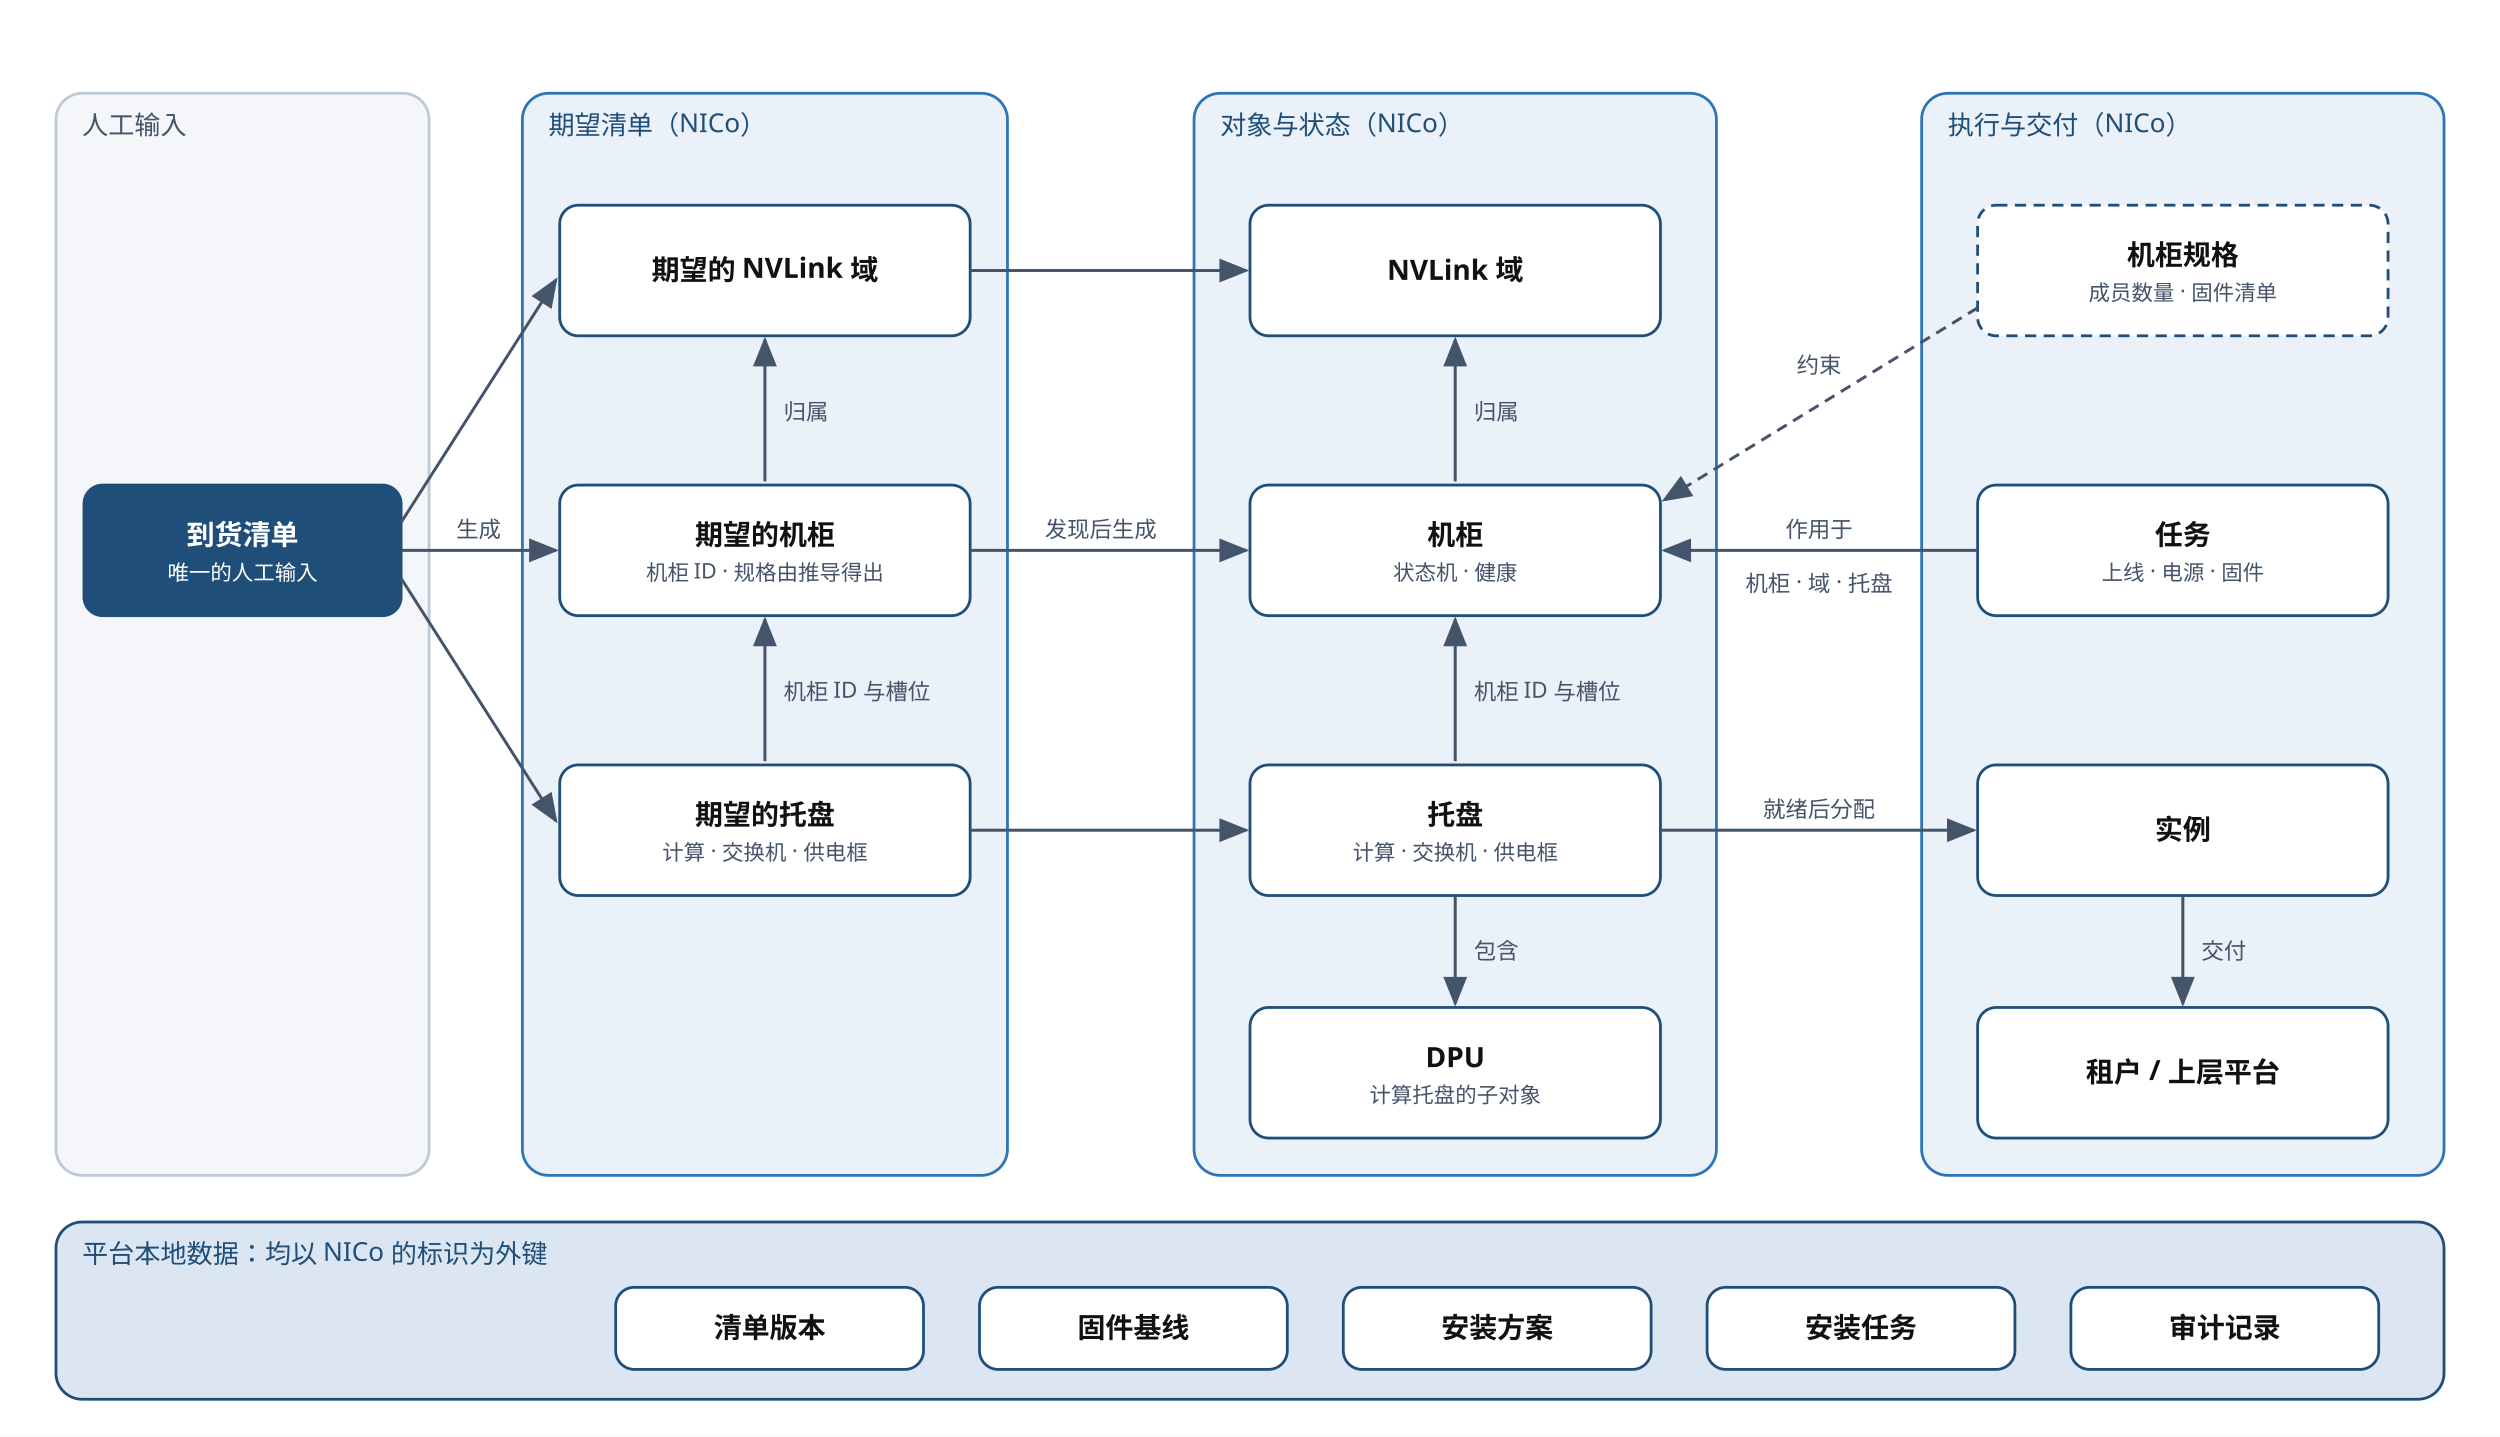
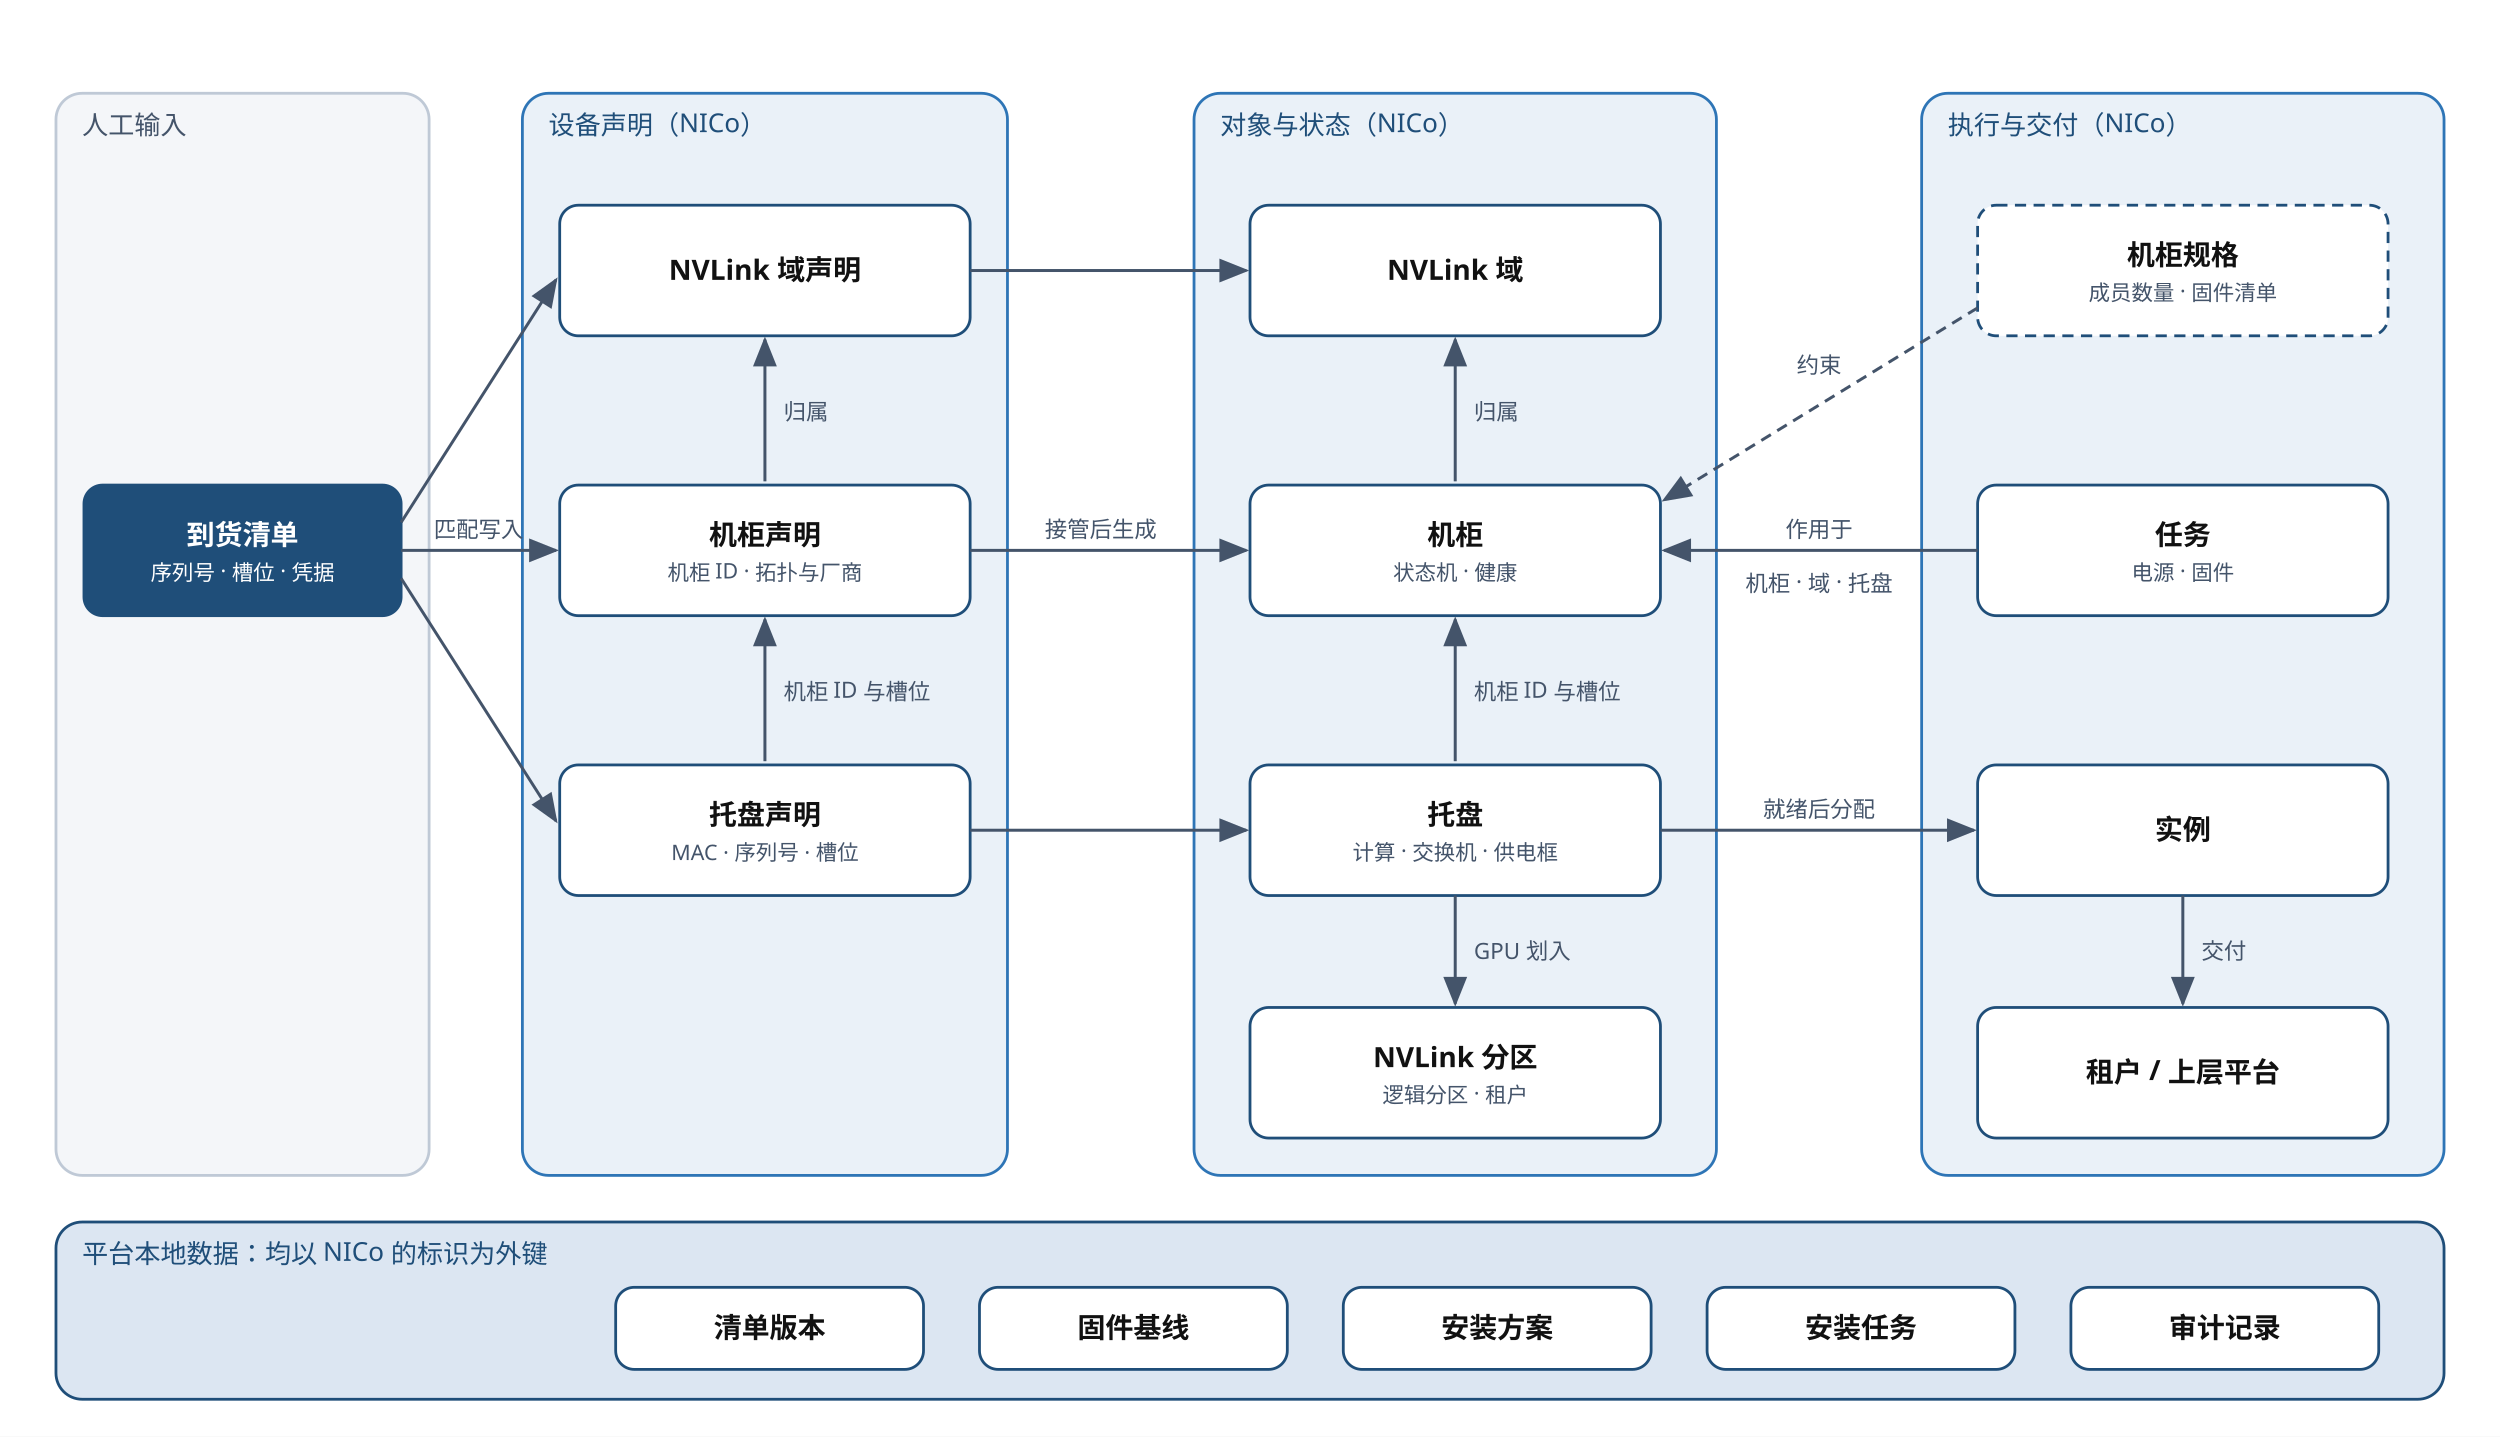
<svg xmlns="http://www.w3.org/2000/svg" width="1340" height="770" viewBox="0 0 1340 770" font-family="PingFang SC, Heiti SC, sans-serif">
  <defs>
    <marker id="ae" markerWidth="10" markerHeight="8" refX="9" refY="4" orient="auto">
      <path d="M0,0 L10,4 L0,8 z" fill="#44546A" />
    </marker>
  </defs>
  <rect width="1340" height="770" fill="white" />
  <rect x="30" y="50" width="200" height="580" rx="14" fill="#F4F6F9" stroke="#BFC9D6" stroke-width="1.5" />
  <text x="44" y="72" font-size="14" fill="#44546A">人工输入</text>
  <rect x="280" y="50" width="260" height="580" rx="14" fill="#EAF1F8" stroke="#2E75B6" stroke-width="1.5" />
-   <text x="294" y="72" font-size="14" fill="#1F4E79">期望清单（NICo）</text>
+   <text x="294" y="72" font-size="14" fill="#1F4E79">设备声明（NICo）</text>
  <rect x="640" y="50" width="280" height="580" rx="14" fill="#EAF1F8" stroke="#2E75B6" stroke-width="1.5" />
  <text x="654" y="72" font-size="14" fill="#1F4E79">对象与状态（NICo）</text>
  <rect x="1030" y="50" width="280" height="580" rx="14" fill="#EAF1F8" stroke="#2E75B6" stroke-width="1.5" />
  <text x="1044" y="72" font-size="14" fill="#1F4E79">执行与交付（NICo）</text>
  <rect x="30" y="655" width="1280" height="95" rx="14" fill="#DCE6F2" stroke="#1F4E79" stroke-width="1.5" />
  <text x="44" y="677" font-size="14" fill="#1F4E79">平台本地数据：均以 NICo 的标识为外键</text>
  <rect x="45" y="260" width="170" height="70" rx="10" fill="#1F4E79" stroke="#1F4E79" stroke-width="1.5" />
  <text x="130.0" y="292.0" text-anchor="middle" font-size="15" font-weight="600" fill="#FFFFFF">到货清单</text>
-   <text x="130.0" y="311.0" text-anchor="middle" font-size="11.5" fill="#FFFFFF">唯一的人工输入</text>
+   <text x="130.0" y="311.0" text-anchor="middle" font-size="11.5" fill="#FFFFFF">序列号 · 槽位 · 凭据</text>
  <rect x="300" y="110" width="220" height="70" rx="10" fill="#FFFFFF" stroke="#1F4E79" stroke-width="1.5" />
-   <text x="410.0" y="150.0" text-anchor="middle" font-size="15" font-weight="600" fill="#111111">期望的 NVLink 域</text>
+   <text x="410.0" y="150.0" text-anchor="middle" font-size="15" font-weight="600" fill="#111111">NVLink 域声明</text>
  <rect x="300" y="260" width="220" height="70" rx="10" fill="#FFFFFF" stroke="#1F4E79" stroke-width="1.5" />
-   <text x="410.0" y="292.0" text-anchor="middle" font-size="15" font-weight="600" fill="#111111">期望的机柜</text>
-   <text x="410.0" y="311.0" text-anchor="middle" font-size="11.5" fill="#44546A">机柜 ID · 规格由推导得出</text>
+   <text x="410.0" y="292.0" text-anchor="middle" font-size="15" font-weight="600" fill="#111111">机柜声明</text>
+   <text x="410.0" y="311.0" text-anchor="middle" font-size="11.5" fill="#44546A">机柜 ID · 拓扑与厂商</text>
  <rect x="300" y="410" width="220" height="70" rx="10" fill="#FFFFFF" stroke="#1F4E79" stroke-width="1.5" />
-   <text x="410.0" y="442.0" text-anchor="middle" font-size="15" font-weight="600" fill="#111111">期望的托盘</text>
-   <text x="410.0" y="461.0" text-anchor="middle" font-size="11.5" fill="#44546A">计算 · 交换机 · 供电框</text>
+   <text x="410.0" y="442.0" text-anchor="middle" font-size="15" font-weight="600" fill="#111111">托盘声明</text>
+   <text x="410.0" y="461.0" text-anchor="middle" font-size="11.5" fill="#44546A">MAC · 序列号 · 槽位</text>
  <rect x="670" y="110" width="220" height="70" rx="10" fill="#FFFFFF" stroke="#1F4E79" stroke-width="1.5" />
  <text x="780.0" y="150.0" text-anchor="middle" font-size="15" font-weight="600" fill="#111111">NVLink 域</text>
  <rect x="670" y="260" width="220" height="70" rx="10" fill="#FFFFFF" stroke="#1F4E79" stroke-width="1.5" />
  <text x="780.0" y="292.0" text-anchor="middle" font-size="15" font-weight="600" fill="#111111">机柜</text>
  <text x="780.0" y="311.0" text-anchor="middle" font-size="11.5" fill="#44546A">状态机 · 健康</text>
  <rect x="670" y="410" width="220" height="70" rx="10" fill="#FFFFFF" stroke="#1F4E79" stroke-width="1.5" />
  <text x="780.0" y="442.0" text-anchor="middle" font-size="15" font-weight="600" fill="#111111">托盘</text>
  <text x="780.0" y="461.0" text-anchor="middle" font-size="11.5" fill="#44546A">计算 · 交换机 · 供电框</text>
  <rect x="670" y="540" width="220" height="70" rx="10" fill="#FFFFFF" stroke="#1F4E79" stroke-width="1.5" />
-   <text x="780.0" y="572.0" text-anchor="middle" font-size="15" font-weight="600" fill="#111111">DPU</text>
-   <text x="780.0" y="591.0" text-anchor="middle" font-size="11.5" fill="#44546A">计算托盘的子对象</text>
+   <text x="780.0" y="572.0" text-anchor="middle" font-size="15" font-weight="600" fill="#111111">NVLink 分区</text>
+   <text x="780.0" y="591.0" text-anchor="middle" font-size="11.5" fill="#44546A">逻辑分区 · 租户</text>
  <rect x="1060" y="110" width="220" height="70" rx="10" fill="#FFFFFF" stroke="#1F4E79" stroke-width="1.5" stroke-dasharray="6,4" />
  <text x="1170.0" y="142.0" text-anchor="middle" font-size="15" font-weight="600" fill="#111111">机柜规格</text>
  <text x="1170.0" y="161.0" text-anchor="middle" font-size="11.5" fill="#44546A">成员数量 · 固件清单</text>
  <rect x="1060" y="260" width="220" height="70" rx="10" fill="#FFFFFF" stroke="#1F4E79" stroke-width="1.5" />
  <text x="1170.0" y="292.0" text-anchor="middle" font-size="15" font-weight="600" fill="#111111">任务</text>
-   <text x="1170.0" y="311.0" text-anchor="middle" font-size="11.5" fill="#44546A">上线 · 电源 · 固件</text>
+   <text x="1170.0" y="311.0" text-anchor="middle" font-size="11.5" fill="#44546A">电源 · 固件</text>
  <rect x="1060" y="410" width="220" height="70" rx="10" fill="#FFFFFF" stroke="#1F4E79" stroke-width="1.5" />
  <text x="1170.0" y="450.0" text-anchor="middle" font-size="15" font-weight="600" fill="#111111">实例</text>
  <rect x="1060" y="540" width="220" height="70" rx="10" fill="#FFFFFF" stroke="#1F4E79" stroke-width="1.5" />
  <text x="1170.0" y="580.0" text-anchor="middle" font-size="15" font-weight="600" fill="#111111">租户 / 上层平台</text>
  <rect x="330" y="690" width="165" height="44" rx="10" fill="#FFFFFF" stroke="#1F4E79" stroke-width="1.5" />
  <text x="412.5" y="717.0" text-anchor="middle" font-size="15" font-weight="600" fill="#111111">清单版本</text>
  <rect x="525" y="690" width="165" height="44" rx="10" fill="#FFFFFF" stroke="#1F4E79" stroke-width="1.5" />
  <text x="607.5" y="717.0" text-anchor="middle" font-size="15" font-weight="600" fill="#111111">固件基线</text>
  <rect x="720" y="690" width="165" height="44" rx="10" fill="#FFFFFF" stroke="#1F4E79" stroke-width="1.5" />
  <text x="802.5" y="717.0" text-anchor="middle" font-size="15" font-weight="600" fill="#111111">安装方案</text>
  <rect x="915" y="690" width="165" height="44" rx="10" fill="#FFFFFF" stroke="#1F4E79" stroke-width="1.5" />
  <text x="997.5" y="717.0" text-anchor="middle" font-size="15" font-weight="600" fill="#111111">安装任务</text>
  <rect x="1110" y="690" width="165" height="44" rx="10" fill="#FFFFFF" stroke="#1F4E79" stroke-width="1.5" />
  <text x="1192.5" y="717.0" text-anchor="middle" font-size="15" font-weight="600" fill="#111111">审计记录</text>
  <line x1="215" y1="280" x2="298" y2="150" stroke="#44546A" stroke-width="1.6" marker-end="url(#ae)" />
  <line x1="215" y1="295" x2="298" y2="295" stroke="#44546A" stroke-width="1.6" marker-end="url(#ae)" />
-   <text x="256.5" y="288.0" font-size="12" fill="#44546A" text-anchor="middle">生成</text>
+   <text x="256.5" y="288.0" font-size="12" fill="#44546A" text-anchor="middle">匹配写入</text>
  <line x1="215" y1="310" x2="298" y2="440" stroke="#44546A" stroke-width="1.6" marker-end="url(#ae)" />
  <line x1="410" y1="258" x2="410" y2="182" stroke="#44546A" stroke-width="1.6" marker-end="url(#ae)" />
  <text x="420" y="225" font-size="12" fill="#44546A" text-anchor="start">归属</text>
  <line x1="410" y1="408" x2="410" y2="332" stroke="#44546A" stroke-width="1.6" marker-end="url(#ae)" />
  <text x="420" y="375" font-size="12" fill="#44546A" text-anchor="start">机柜 ID 与槽位</text>
  <line x1="520" y1="145" x2="668" y2="145" stroke="#44546A" stroke-width="1.6" marker-end="url(#ae)" />
  <line x1="520" y1="295" x2="668" y2="295" stroke="#44546A" stroke-width="1.6" marker-end="url(#ae)" />
-   <text x="590.0" y="288.0" font-size="12" fill="#44546A" text-anchor="middle">发现后生成</text>
+   <text x="590.0" y="288.0" font-size="12" fill="#44546A" text-anchor="middle">接管后生成</text>
  <line x1="520" y1="445" x2="668" y2="445" stroke="#44546A" stroke-width="1.6" marker-end="url(#ae)" />
  <line x1="780" y1="258" x2="780" y2="182" stroke="#44546A" stroke-width="1.6" marker-end="url(#ae)" />
  <text x="790" y="225" font-size="12" fill="#44546A" text-anchor="start">归属</text>
  <line x1="780" y1="408" x2="780" y2="332" stroke="#44546A" stroke-width="1.6" marker-end="url(#ae)" />
  <text x="790" y="375" font-size="12" fill="#44546A" text-anchor="start">机柜 ID 与槽位</text>
  <line x1="780" y1="480" x2="780" y2="538" stroke="#44546A" stroke-width="1.6" marker-end="url(#ae)" />
-   <text x="790" y="514" font-size="12" fill="#44546A" text-anchor="start">包含</text>
+   <text x="790" y="514" font-size="12" fill="#44546A" text-anchor="start">GPU 划入</text>
  <line x1="1060" y1="165" x2="892" y2="268" stroke="#44546A" stroke-width="1.6" marker-end="url(#ae)" stroke-dasharray="6,4" />
  <text x="975.0" y="200" font-size="12" fill="#44546A" text-anchor="middle">约束</text>
  <line x1="1060" y1="295" x2="892" y2="295" stroke="#44546A" stroke-width="1.6" marker-end="url(#ae)" />
  <text x="975.0" y="288.0" font-size="12" fill="#44546A" text-anchor="middle">作用于</text>
  <text x="975.0" y="317" font-size="12" fill="#44546A" text-anchor="middle">机柜 · 域 · 托盘</text>
  <line x1="890" y1="445" x2="1058" y2="445" stroke="#44546A" stroke-width="1.6" marker-end="url(#ae)" />
  <text x="975.0" y="438.0" font-size="12" fill="#44546A" text-anchor="middle">就绪后分配</text>
  <line x1="1170" y1="480" x2="1170" y2="538" stroke="#44546A" stroke-width="1.6" marker-end="url(#ae)" />
  <text x="1180" y="514" font-size="12" fill="#44546A" text-anchor="start">交付</text>
</svg>
